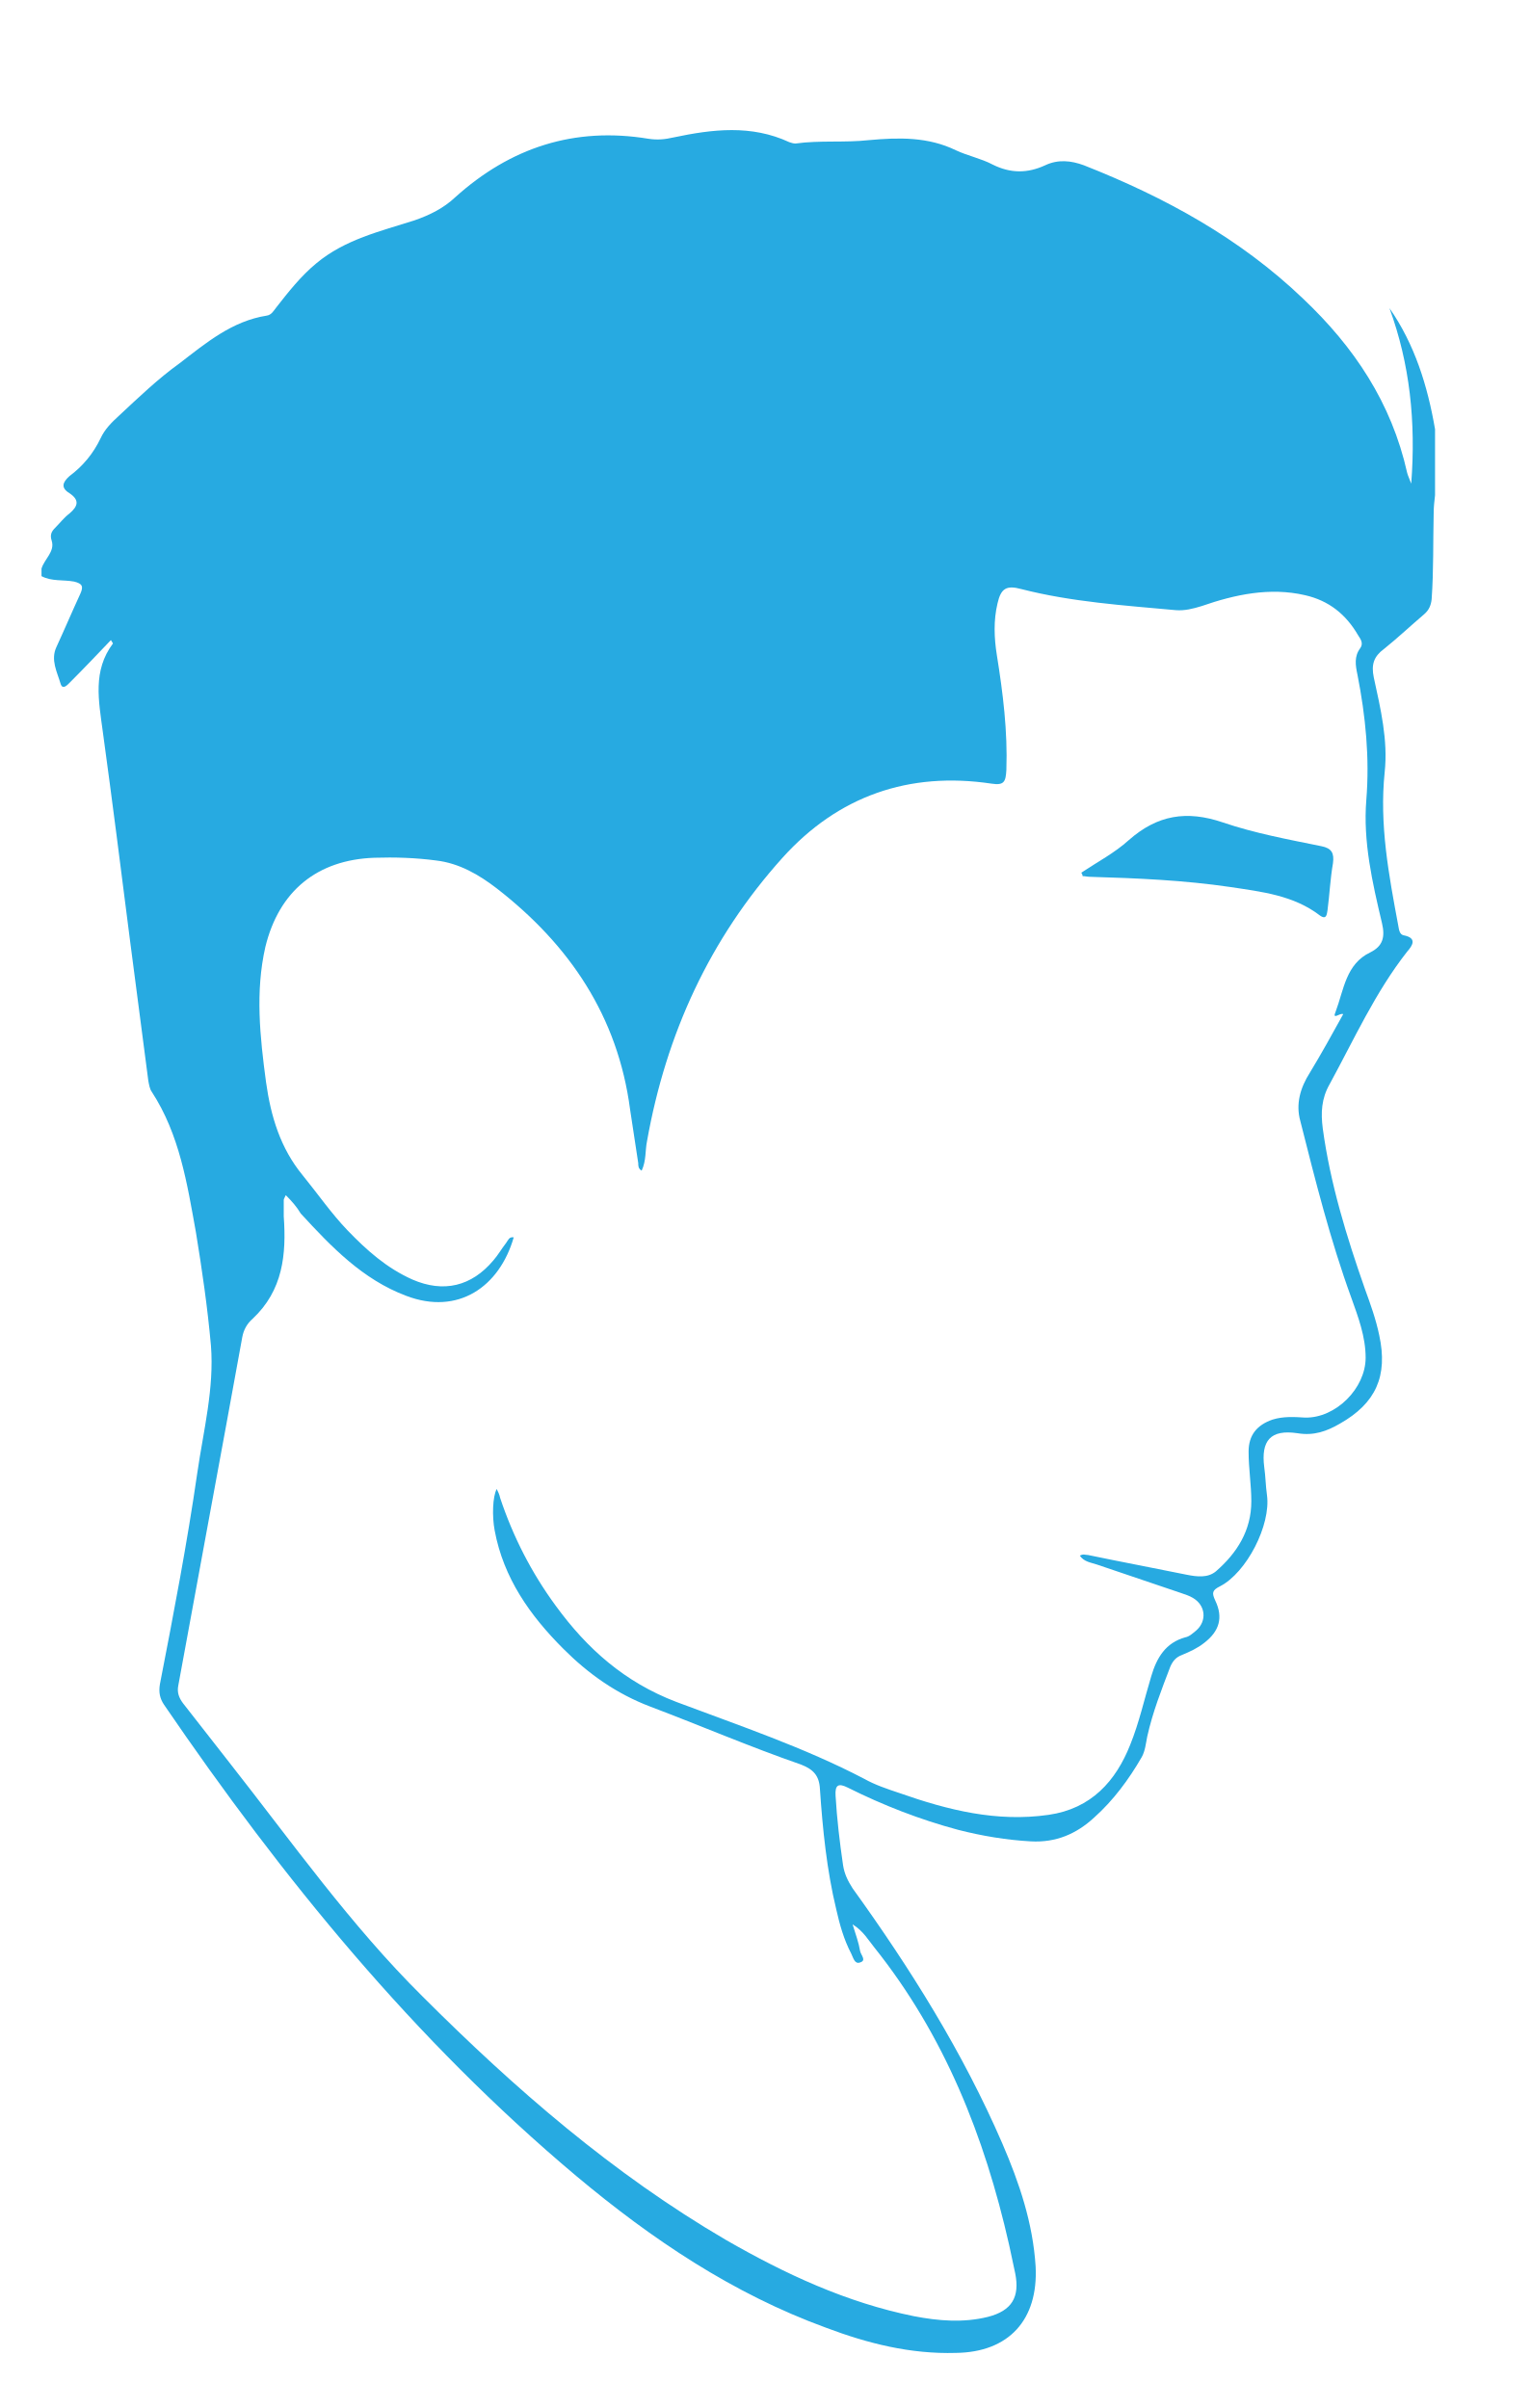
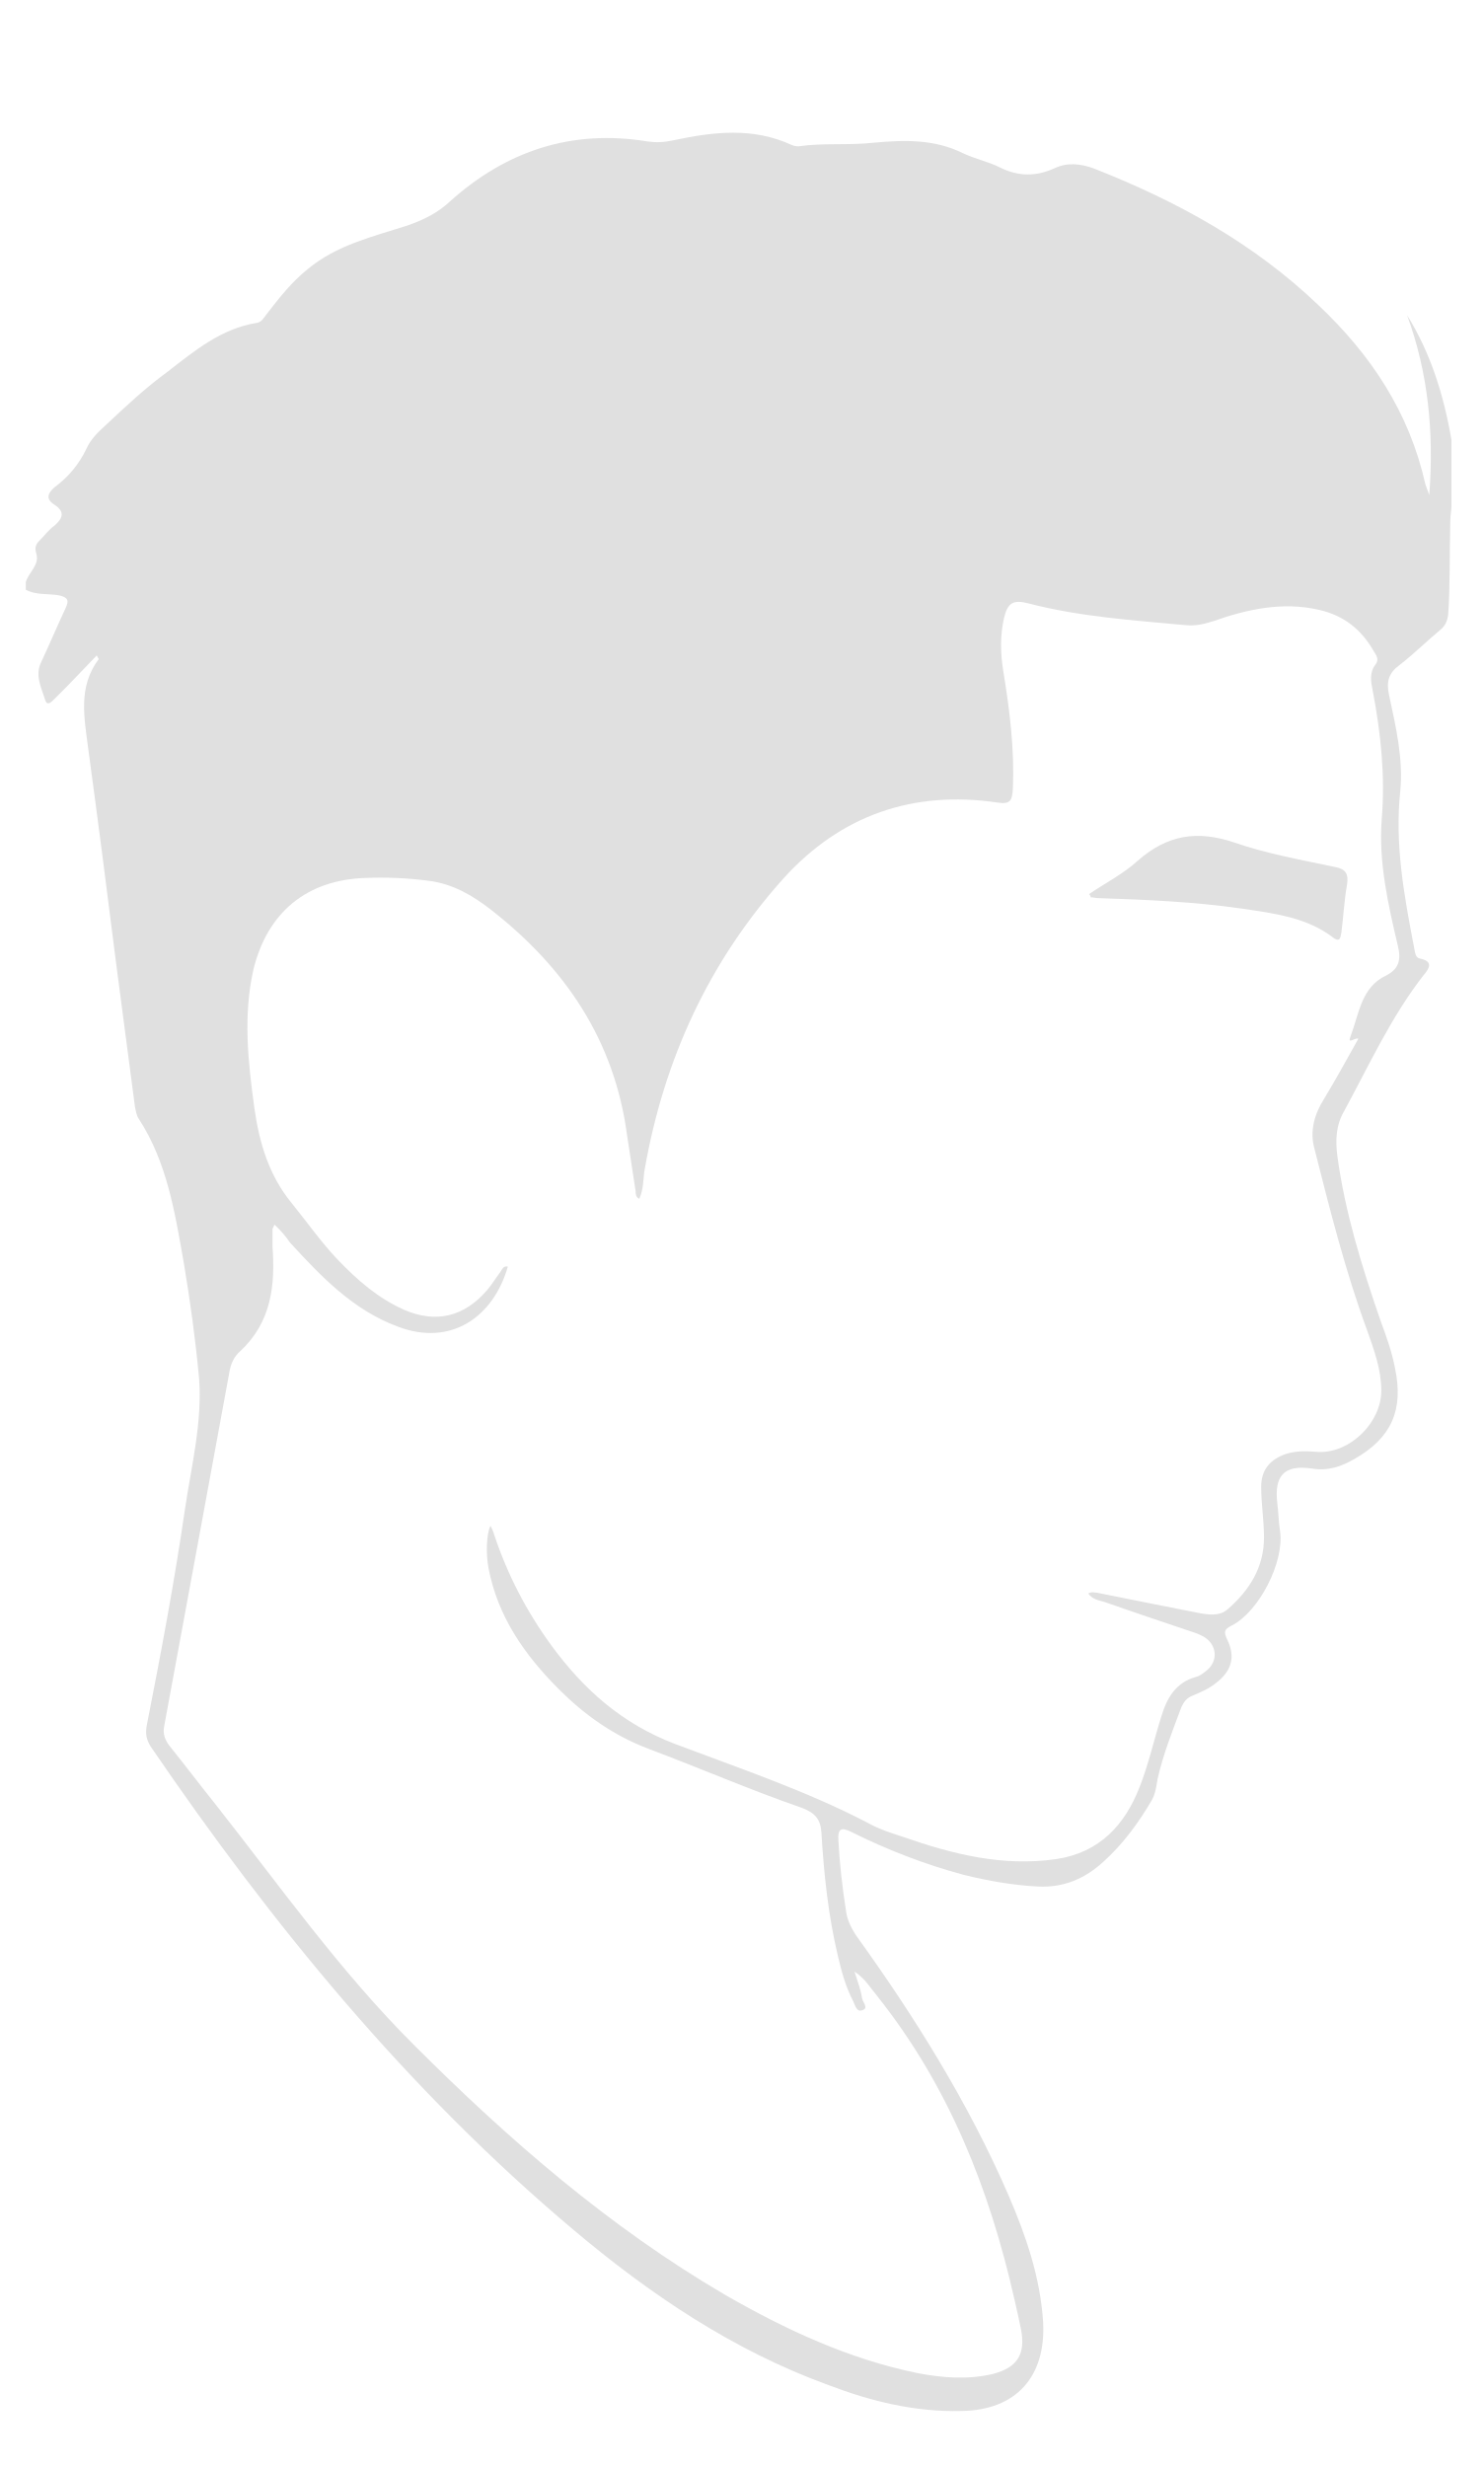
- <svg xmlns="http://www.w3.org/2000/svg" version="1.2" baseProfile="tiny" id="Layer_1" x="0px" y="0px" viewBox="0 0 225 354" xml:space="preserve">
+ <svg xmlns="http://www.w3.org/2000/svg" version="1.1" id="Layer_1" x="0px" y="0px" viewBox="206 0 368 612" enable-background="new 206 0 368 612" xml:space="preserve">
  <g>
-     <path fill="#27AAE1" d="M210.9,63.1c0,3.2,0,6.5,0,9.7c-0.1,0.9-0.2,1.7-0.2,2.6c-0.1,4.2,0,8.5-0.3,12.7c-0.1,0.9-0.4,1.6-1.1,2.2   c-2,1.7-3.9,3.5-5.9,5.1c-1.5,1.1-1.9,2.3-1.5,4.2c1,4.6,2.1,9.2,1.6,13.9c-0.8,7.7,0.6,15.1,2,22.6c0.1,0.6,0.2,1.3,0.8,1.4   c2,0.4,1.3,1.5,0.5,2.4c-4.7,6-7.8,12.9-11.4,19.5c-1.2,2.1-1.3,4.2-1,6.5c1.1,8.1,3.5,15.9,6.2,23.6c0.8,2.2,1.6,4.4,2.1,6.8   c1.3,6-0.5,10-5.8,13c-1.9,1.1-3.8,1.8-6.2,1.4c-4-0.6-5.4,1.1-4.9,5c0.2,1.4,0.2,2.7,0.4,4.1c0.6,4.4-3,11.4-6.9,13.4   c-1.2,0.6-1.2,1-0.7,2.1c1.2,2.5,0.6,4.5-1.6,6.2c-1,0.8-2.1,1.3-3.3,1.8c-0.8,0.3-1.3,0.8-1.7,1.7c-1.3,3.4-2.6,6.7-3.4,10.3   c-0.2,1-0.3,2.1-0.8,3c-1.9,3.3-4.2,6.4-7,8.9c-2.6,2.4-5.6,3.7-9.3,3.5c-3.6-0.2-7.2-0.8-10.7-1.7c-5.6-1.5-11-3.6-16.2-6.2   c-1.4-0.7-1.9-0.4-1.8,1.2c0.2,3.4,0.6,6.8,1.1,10.2c0.2,1.3,0.7,2.3,1.4,3.4c8.5,11.8,16.2,24.1,22,37.5   c2.5,5.8,4.5,11.7,4.9,18.1c0.4,7.8-3.9,12.6-11.7,12.7c-6.7,0.2-13-1.4-19.1-3.7c-13.7-5-25.6-13-36.7-22.3   c-23.8-20-43.2-43.8-60.6-69.3c-0.6-0.9-0.8-1.8-0.6-3c2-10.3,4-20.7,5.5-31.1c0.9-6.2,2.5-12.4,2-18.7c-0.5-5.6-1.3-11.1-2.2-16.6   c-1.3-7.2-2.4-14.4-6.5-20.7c-0.3-0.4-0.4-1.1-0.5-1.6c-0.9-6.9-1.8-13.8-2.7-20.7c-1.3-10.2-2.6-20.5-4-30.7   c-0.6-4.5-1.5-8.9,1.5-12.9c0,0-0.1-0.2-0.3-0.5c-2,2.1-4,4.2-6,6.2c-0.4,0.4-1.1,1.2-1.4,0.2c-0.5-1.7-1.5-3.5-0.6-5.4   c1.2-2.6,2.3-5.2,3.5-7.8c0.5-1.1,0.3-1.5-0.9-1.8c-1.6-0.3-3.3,0-4.8-0.8c0-0.4,0-0.7,0-1.1c0.4-1.4,2-2.5,1.5-4.1   c-0.3-0.9,0-1.4,0.5-1.9c0.7-0.7,1.3-1.5,2.1-2.1c1.3-1.1,1.5-2,0-3c-1.3-0.8-1-1.6,0-2.5c2-1.5,3.5-3.3,4.6-5.6   c0.6-1.3,1.6-2.3,2.7-3.3c2.9-2.7,5.7-5.4,8.9-7.7c3.9-3,7.7-6.2,12.8-7c0.7-0.1,1-0.7,1.4-1.2c1.8-2.3,3.6-4.6,5.9-6.5   c4.2-3.5,9.4-4.7,14.4-6.3c2.3-0.8,4.3-1.8,6-3.4c8.1-7.3,17.5-10.4,28.4-8.6c1.3,0.2,2.4,0.1,3.7-0.2c5.7-1.2,11.4-1.9,17,0.7   c0.3,0.1,0.6,0.2,0.9,0.2c3.6-0.5,7.2-0.1,10.8-0.5c4.4-0.4,8.7-0.5,12.8,1.5c1.7,0.8,3.7,1.2,5.4,2.1c2.6,1.3,5.1,1.3,7.7,0.1   c1.9-0.9,3.8-0.7,5.7,0c11.9,4.7,22.9,10.7,32.2,19.6c7.5,7.1,13,15.3,15.3,25.6c0.1,0.4,0.3,0.8,0.6,1.6   c0.7-9.1-0.2-17.6-3.2-25.8C207.9,50.6,209.8,56.7,210.9,63.1z M42,175.7c-0.2,0.4-0.3,0.6-0.3,0.7c0,0.8,0,1.6,0,2.4   c0.4,5.6-0.1,10.9-4.6,15.1c-0.8,0.7-1.3,1.6-1.5,2.7c-3.1,17.1-6.3,34.2-9.4,51.2c-0.2,1,0.1,1.8,0.7,2.6c2.3,2.9,4.5,5.8,6.8,8.7   c9.2,11.7,17.8,23.9,28.4,34.4c13.6,13.6,28,26.1,44.6,35.8c8.7,5,17.7,9.2,27.6,11.2c3.6,0.7,7.3,1,10.9,0.1   c3.5-0.9,4.7-2.9,4-6.4c-0.3-1.4-0.6-2.8-0.9-4.2c-3.6-15.9-9.5-30.8-19.8-43.7c-0.9-1.1-1.6-2.4-3.2-3.4c0.5,1.6,0.9,2.7,1.1,3.9   c0.1,0.6,1,1.4,0,1.7c-0.8,0.3-1-0.7-1.3-1.3c-1.1-2.1-1.7-4.3-2.2-6.5c-1.4-5.8-2-11.8-2.4-17.7c-0.1-2-1-2.9-2.8-3.6   c-7.5-2.6-14.7-5.7-22.1-8.5c-5-1.9-9.1-4.8-12.8-8.5C77.9,237.5,74,232,72.7,225c-0.4-2.1-0.3-5,0.3-6.1c0.2,0.4,0.4,0.8,0.5,1.3   c1.9,5.7,4.6,11,8.2,15.9c4.6,6.3,10.1,11.2,17.7,14.1c9.3,3.5,18.8,6.7,27.6,11.3c1.6,0.9,3.4,1.5,5.2,2.1   c7.1,2.5,14.3,4.3,21.9,3.2c6.3-0.9,9.9-5,12-10.3c1.3-3.2,2.1-6.8,3.1-10.1c0.8-2.7,2.1-4.9,5-5.7c0.6-0.1,1.1-0.6,1.6-1   c1.6-1.4,1.4-3.7-0.5-4.8c-0.5-0.3-1.1-0.5-1.7-0.7c-4.1-1.4-8.3-2.8-12.4-4.2c-0.9-0.3-1.9-0.4-2.5-1.3c0.5-0.3,0.8-0.1,1.2-0.1   c4.8,1,9.6,1.9,14.5,2.9c1.5,0.3,3.1,0.5,4.3-0.5c3.1-2.7,5.2-6,5.2-10.3c0-2.4-0.4-4.8-0.4-7.3c0-2.4,1.2-3.9,3.5-4.7   c1.6-0.5,3.2-0.4,4.8-0.3c4.5,0.1,8.9-4.3,8.9-8.8c0-3.1-1.1-6-2.1-8.8c-3.1-8.5-5.3-17.3-7.5-26c-0.7-2.5,0-4.9,1.4-7.1   c1.7-2.8,3.3-5.7,4.9-8.6c-0.4-0.3-1.7,1-1.1-0.4c1.2-3.2,1.5-7,5.1-8.7c1.8-0.9,2.2-2.2,1.7-4.3c-1.4-5.9-2.8-12-2.3-18.1   c0.5-6.2-0.1-12.3-1.3-18.4c-0.3-1.4-0.5-2.7,0.4-3.9c0.5-0.7,0.1-1.3-0.3-1.9c-1.8-3.1-4.3-5.1-7.8-5.9   c-5.2-1.2-10.3-0.1-15.2,1.6c-1.3,0.4-2.5,0.7-3.8,0.6c-7.6-0.7-15.3-1.2-22.7-3.1c-2.2-0.6-3-0.1-3.5,2.1   c-0.6,2.5-0.5,5.1-0.1,7.6c0.9,5.6,1.6,11.2,1.4,16.9c-0.1,1.7-0.3,2.3-2.2,2c-12.1-1.8-22.5,1.8-30.7,10.9   C104.3,138,97.9,152,95.1,167.7c-0.3,1.4-0.1,2.9-0.8,4.4c-0.5-0.3-0.5-0.7-0.5-1.1c-0.4-2.6-0.8-5.3-1.2-7.9   c-1.8-13.7-8.9-24.2-19.6-32.5c-2.6-2-5.5-3.7-8.9-4.1c-3-0.4-6.1-0.5-9.1-0.4c-8.4,0.3-14,4.9-16,13.1c-1.5,6.6-0.8,13.2,0.1,19.9   c0.7,5,2.1,9.7,5.4,13.7c2.2,2.7,4.2,5.6,6.6,8.1c2.8,2.9,5.7,5.5,9.5,7.2c4.6,2,8.7,1,11.9-2.8c0.7-0.8,1.2-1.7,1.9-2.6   c0.3-0.4,0.4-0.9,1.1-0.8c-2.1,7.3-8.2,11.5-15.8,8.6c-6.4-2.4-11-7.2-15.5-12.1C43.6,177.4,42.9,176.6,42,175.7z" />
-     <path fill="#27AAE1" d="M158.9,128.3c2.4-1.6,4.9-2.9,7-4.8c4.2-3.7,8.5-4.4,13.8-2.6c4.7,1.6,9.6,2.5,14.5,3.5   c1.5,0.3,1.9,1,1.7,2.5c-0.4,2.3-0.5,4.6-0.8,6.9c-0.1,0.5-0.1,1.5-1.1,0.8c-3.9-3-8.6-3.5-13.2-4.2c-6.8-1-13.7-1.3-20.6-1.5   c-0.4,0-0.7-0.1-1.1-0.1C159.1,128.6,159,128.4,158.9,128.3z" />
+     <path fill="#E0E0E0" d="M566.1,109.1c0,5.5,0,11.2,0,16.8c-0.2,1.6-0.3,2.9-0.3,4.5c-0.2,7.3,0,14.7-0.5,22   c-0.2,1.6-0.7,2.8-1.9,3.8c-3.5,2.9-6.7,6.1-10.2,8.8c-2.6,1.9-3.3,4-2.6,7.3c1.7,8,3.6,15.9,2.8,24c-1.4,13.3,1,26.1,3.5,39.1   c0.2,1,0.3,2.2,1.4,2.4c3.5,0.7,2.2,2.6,0.9,4.1c-8.1,10.4-13.5,22.3-19.7,33.7c-2.1,3.6-2.2,7.3-1.7,11.2   c1.9,14,6.1,27.5,10.7,40.8c1.4,3.8,2.8,7.6,3.6,11.8c2.2,10.4-0.9,17.3-10,22.5c-3.3,1.9-6.6,3.1-10.7,2.4c-6.9-1-9.3,1.9-8.5,8.6   c0.3,2.4,0.3,4.7,0.7,7.1c1,7.6-5.2,19.7-11.9,23.2c-2.1,1-2.1,1.7-1.2,3.6c2.1,4.3,1,7.8-2.8,10.7c-1.7,1.4-3.6,2.2-5.7,3.1   c-1.4,0.5-2.2,1.4-2.9,2.9c-2.2,5.9-4.5,11.6-5.9,17.8c-0.3,1.7-0.5,3.6-1.4,5.2c-3.3,5.7-7.3,11.1-12.1,15.4   c-4.5,4.1-9.7,6.4-16.1,6.1c-6.2-0.3-12.4-1.4-18.5-2.9c-9.7-2.6-19-6.2-28-10.7c-2.4-1.2-3.3-0.7-3.1,2.1c0.3,5.9,1,11.8,1.9,17.6   c0.3,2.2,1.2,4,2.4,5.9c14.7,20.4,28,41.7,38,64.8c4.3,10,7.8,20.2,8.5,31.3c0.7,13.5-6.7,21.8-20.2,22c-11.6,0.3-22.5-2.4-33-6.4   c-23.7-8.6-44.3-22.5-63.4-38.6c-41.1-34.6-74.7-75.7-104.8-119.8c-1-1.6-1.4-3.1-1-5.2c3.5-17.8,6.9-35.8,9.5-53.8   c1.6-10.7,4.3-21.4,3.5-32.3c-0.9-9.7-2.2-19.2-3.8-28.7c-2.2-12.4-4.1-24.9-11.2-35.8c-0.5-0.7-0.7-1.9-0.9-2.8   c-1.6-11.9-3.1-23.9-4.7-35.8c-2.2-17.6-4.5-35.4-6.9-53.1c-1-7.8-2.6-15.4,2.6-22.3c0,0-0.2-0.3-0.5-0.9   c-3.5,3.6-6.9,7.3-10.4,10.7c-0.7,0.7-1.9,2.1-2.4,0.3c-0.9-2.9-2.6-6.1-1-9.3c2.1-4.5,4-9,6.1-13.5c0.9-1.9,0.5-2.6-1.6-3.1   c-2.8-0.5-5.7,0-8.3-1.4c0-0.7,0-1.2,0-1.9c0.7-2.4,3.5-4.3,2.6-7.1c-0.5-1.6,0-2.4,0.9-3.3c1.2-1.2,2.2-2.6,3.6-3.6   c2.2-1.9,2.6-3.5,0-5.2c-2.2-1.4-1.7-2.8,0-4.3c3.5-2.6,6.1-5.7,8-9.7c1-2.2,2.8-4,4.7-5.7c5-4.7,9.9-9.3,15.4-13.3   c6.7-5.2,13.3-10.7,22.1-12.1c1.2-0.2,1.7-1.2,2.4-2.1c3.1-4,6.2-8,10.2-11.2c7.3-6.1,16.3-8.1,24.9-10.9c4-1.4,7.4-3.1,10.4-5.9   c14-12.6,30.3-18,49.1-14.9c2.2,0.3,4.1,0.2,6.4-0.3c9.9-2.1,19.7-3.3,29.4,1.2c0.5,0.2,1,0.3,1.6,0.3c6.2-0.9,12.4-0.2,18.7-0.9   c7.6-0.7,15-0.9,22.1,2.6c2.9,1.4,6.4,2.1,9.3,3.6c4.5,2.2,8.8,2.2,13.3,0.2c3.3-1.6,6.6-1.2,9.9,0c20.6,8.1,39.6,18.5,55.7,33.9   c13,12.3,22.5,26.5,26.5,44.3c0.2,0.7,0.5,1.4,1,2.8c1.2-15.7-0.3-30.4-5.5-44.6C560.9,87.5,564.2,98,566.1,109.1z M274.1,303.8   c-0.3,0.7-0.5,1-0.5,1.2c0,1.4,0,2.8,0,4.1c0.7,9.7-0.2,18.8-8,26.1c-1.4,1.2-2.2,2.8-2.6,4.7c-5.4,29.6-10.9,59.1-16.3,88.5   c-0.3,1.7,0.2,3.1,1.2,4.5c4,5,7.8,10,11.8,15c15.9,20.2,30.8,41.3,49.1,59.5c23.5,23.5,48.4,45.1,77.1,61.9   c15,8.6,30.6,15.9,47.7,19.4c6.2,1.2,12.6,1.7,18.8,0.2c6.1-1.6,8.1-5,6.9-11.1c-0.5-2.4-1-4.8-1.6-7.3   c-6.2-27.5-16.4-53.2-34.2-75.5c-1.6-1.9-2.8-4.1-5.5-5.9c0.9,2.8,1.6,4.7,1.9,6.7c0.2,1,1.7,2.4,0,2.9c-1.4,0.5-1.7-1.2-2.2-2.2   c-1.9-3.6-2.9-7.4-3.8-11.2c-2.4-10-3.5-20.4-4.1-30.6c-0.2-3.5-1.7-5-4.8-6.2c-13-4.5-25.4-9.9-38.2-14.7   c-8.6-3.3-15.7-8.3-22.1-14.7c-8.5-8.5-15.2-18-17.5-30.1c-0.7-3.6-0.5-8.6,0.5-10.5c0.3,0.7,0.7,1.4,0.9,2.2   c3.3,9.9,8,19,14.2,27.5c8,10.9,17.5,19.4,30.6,24.4c16.1,6.1,32.5,11.6,47.7,19.5c2.8,1.6,5.9,2.6,9,3.6   c12.3,4.3,24.7,7.4,37.9,5.5c10.9-1.6,17.1-8.6,20.7-17.8c2.2-5.5,3.6-11.8,5.4-17.5c1.4-4.7,3.6-8.5,8.6-9.9c1-0.2,1.9-1,2.8-1.7   c2.8-2.4,2.4-6.4-0.9-8.3c-0.9-0.5-1.9-0.9-2.9-1.2c-7.1-2.4-14.3-4.8-21.4-7.3c-1.6-0.5-3.3-0.7-4.3-2.2c0.9-0.5,1.4-0.2,2.1-0.2   c8.3,1.7,16.6,3.3,25.1,5c2.6,0.5,5.4,0.9,7.4-0.9c5.4-4.7,9-10.4,9-17.8c0-4.1-0.7-8.3-0.7-12.6c0-4.1,2.1-6.7,6.1-8.1   c2.8-0.9,5.5-0.7,8.3-0.5c7.8,0.2,15.4-7.4,15.4-15.2c0-5.4-1.9-10.4-3.6-15.2c-5.4-14.7-9.2-29.9-13-44.9c-1.2-4.3,0-8.5,2.4-12.3   c2.9-4.8,5.7-9.9,8.5-14.9c-0.7-0.5-2.9,1.7-1.9-0.7c2.1-5.5,2.6-12.1,8.8-15c3.1-1.6,3.8-3.8,2.9-7.4c-2.4-10.2-4.8-20.7-4-31.3   c0.9-10.7-0.2-21.3-2.2-31.8c-0.5-2.4-0.9-4.7,0.7-6.7c0.9-1.2,0.2-2.2-0.5-3.3c-3.1-5.4-7.4-8.8-13.5-10.2   c-9-2.1-17.8-0.2-26.3,2.8c-2.2,0.7-4.3,1.2-6.6,1c-13.1-1.2-26.5-2.1-39.2-5.4c-3.8-1-5.2-0.2-6.1,3.6c-1,4.3-0.9,8.8-0.2,13.1   c1.6,9.7,2.8,19.4,2.4,29.2c-0.2,2.9-0.5,4-3.8,3.5c-20.9-3.1-38.9,3.1-53.1,18.8c-18.5,20.6-29.6,44.8-34.4,71.9   c-0.5,2.4-0.2,5-1.4,7.6c-0.9-0.5-0.9-1.2-0.9-1.9c-0.7-4.5-1.4-9.2-2.1-13.7c-3.1-23.7-15.4-41.8-33.9-56.2   c-4.5-3.5-9.5-6.4-15.4-7.1c-5.2-0.7-10.5-0.9-15.7-0.7c-14.5,0.5-24.2,8.5-27.7,22.6c-2.6,11.4-1.4,22.8,0.2,34.4   c1.2,8.6,3.6,16.8,9.3,23.7c3.8,4.7,7.3,9.7,11.4,14c4.8,5,9.9,9.5,16.4,12.4c8,3.5,15,1.7,20.6-4.8c1.2-1.4,2.1-2.9,3.3-4.5   c0.5-0.7,0.7-1.6,1.9-1.4c-3.6,12.6-14.2,19.9-27.3,14.9c-11.1-4.1-19-12.4-26.8-20.9C276.9,306.7,275.7,305.3,274.1,303.8z" />
+     <path fill="#E0E0E0" d="M476.2,221.8c4.1-2.8,8.5-5,12.1-8.3c7.3-6.4,14.7-7.6,23.9-4.5c8.1,2.8,16.6,4.3,25.1,6.1   c2.6,0.5,3.3,1.7,2.9,4.3c-0.7,4-0.9,8-1.4,11.9c-0.2,0.9-0.2,2.6-1.9,1.4c-6.7-5.2-14.9-6.1-22.8-7.3c-11.8-1.7-23.7-2.2-35.6-2.6   c-0.7,0-1.2-0.2-1.9-0.2C476.6,222.3,476.4,222,476.2,221.8z" />
  </g>
</svg>
